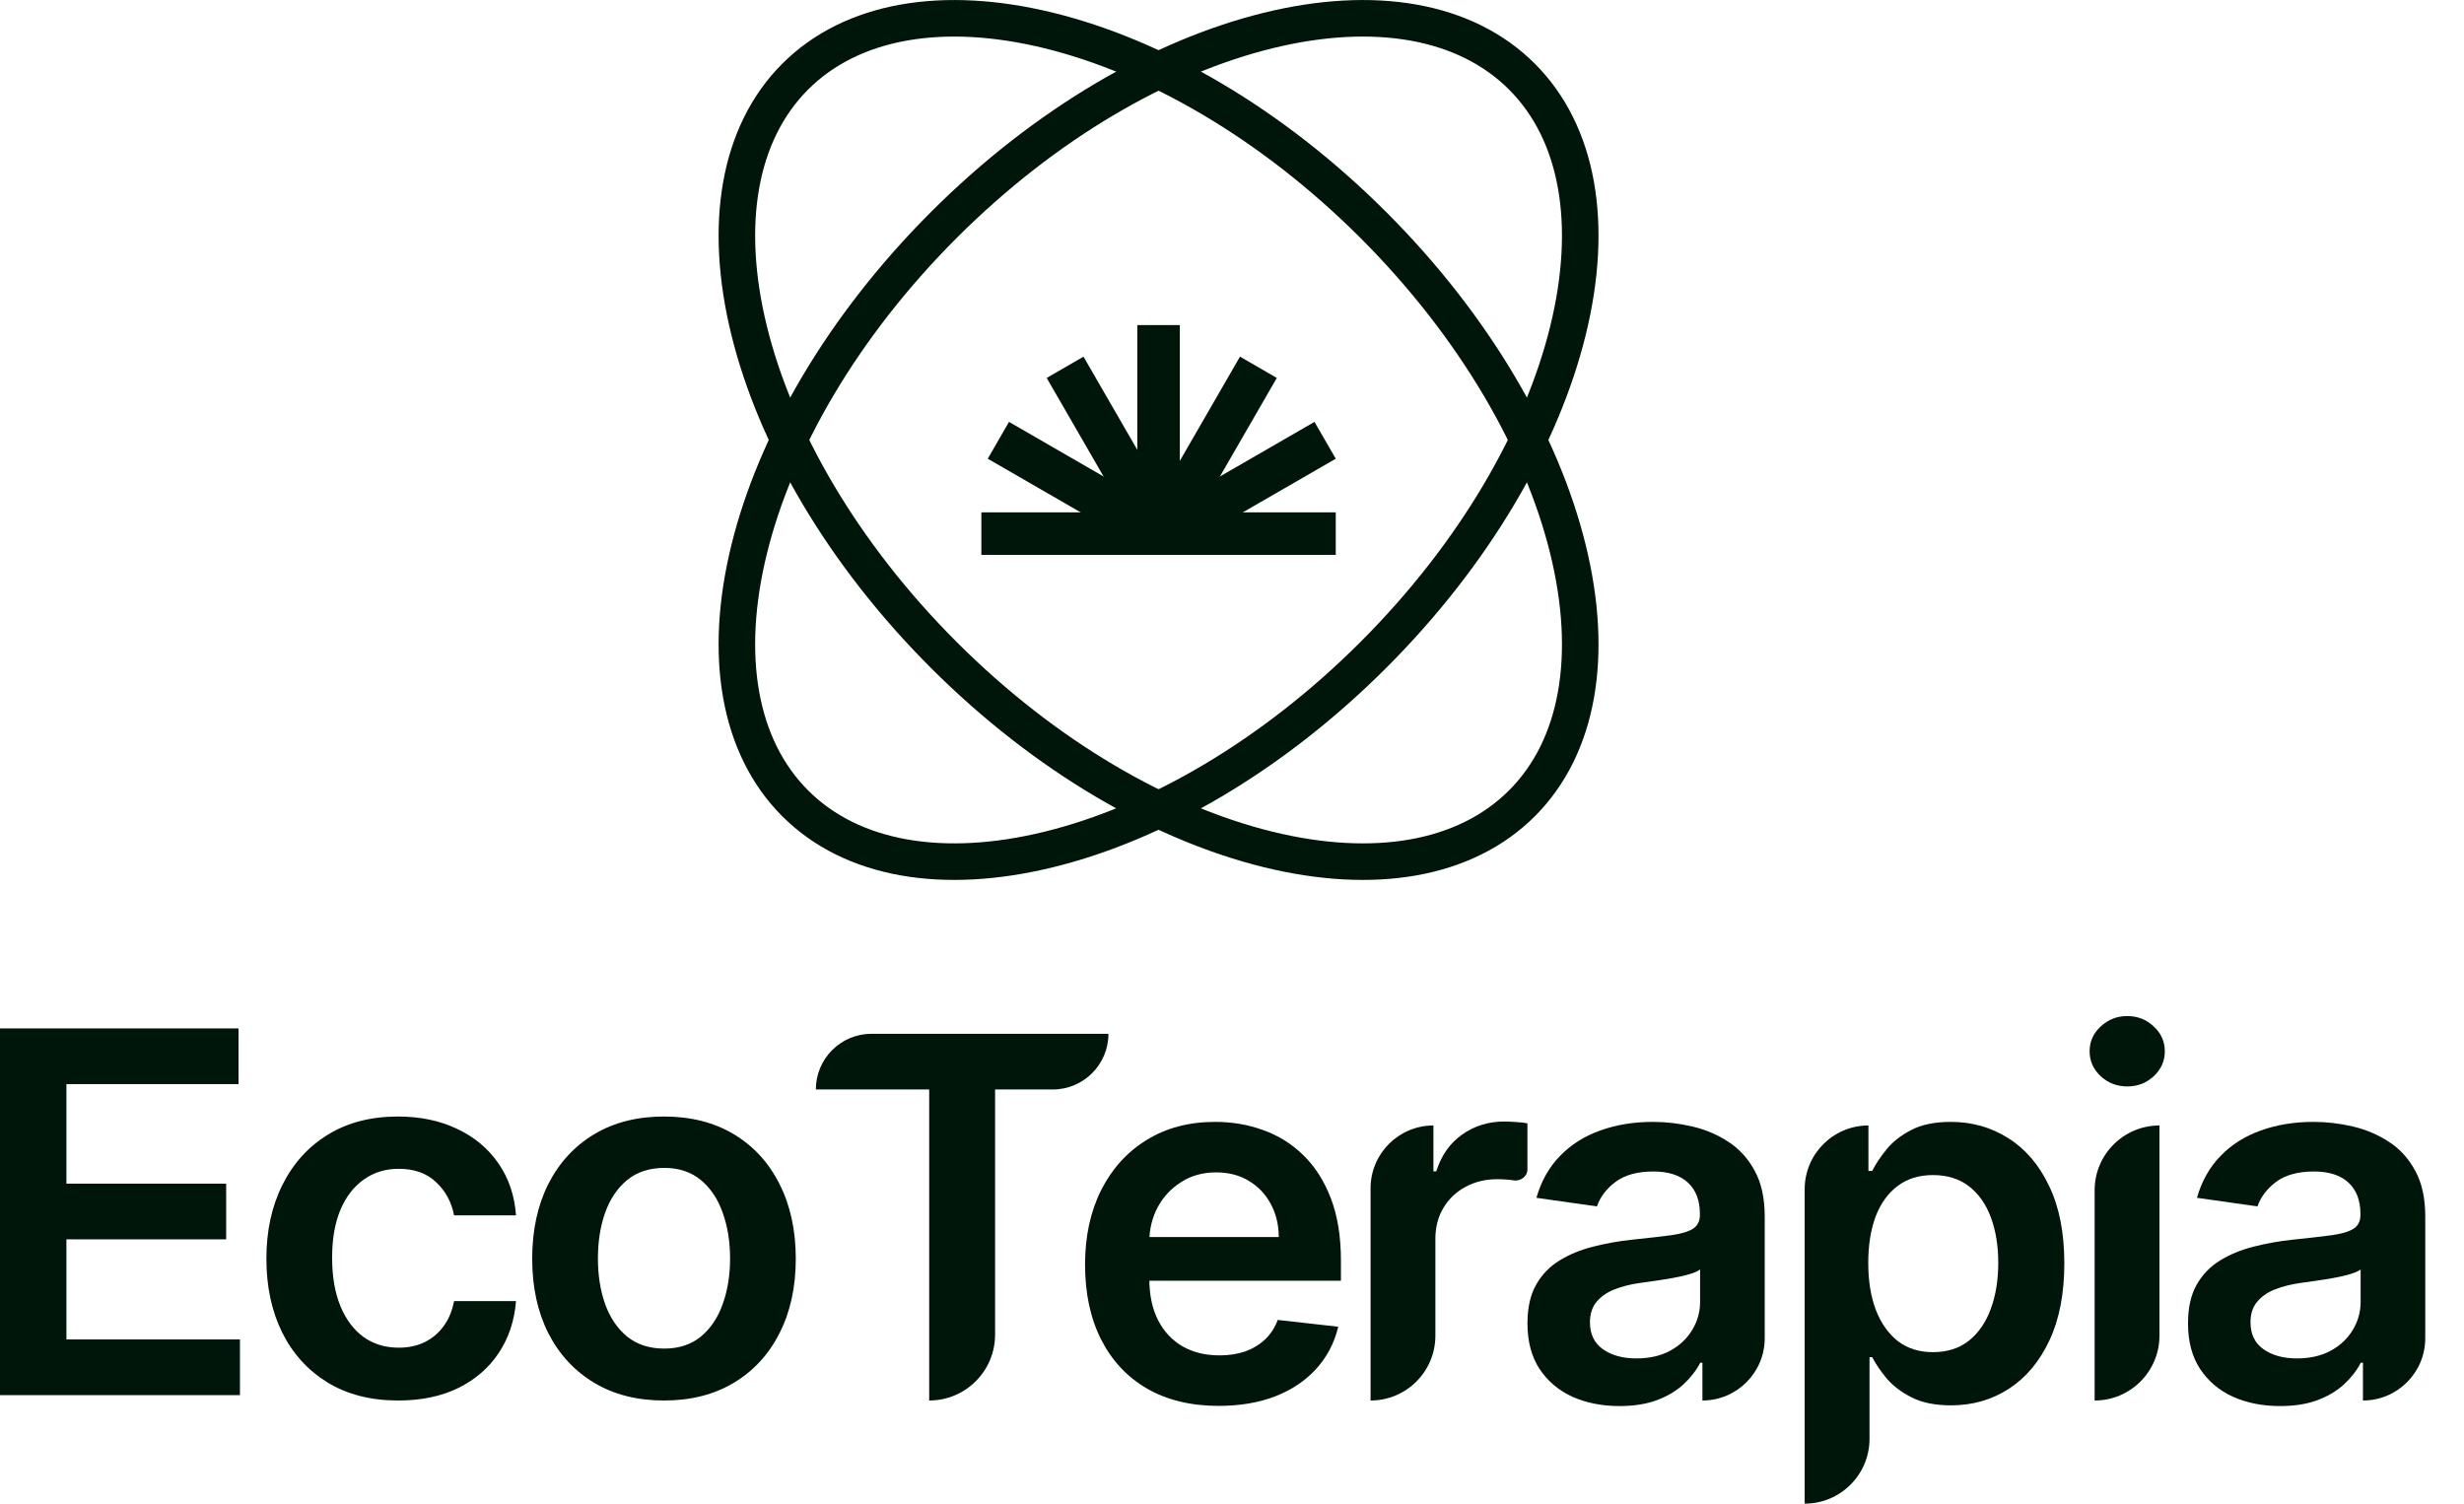
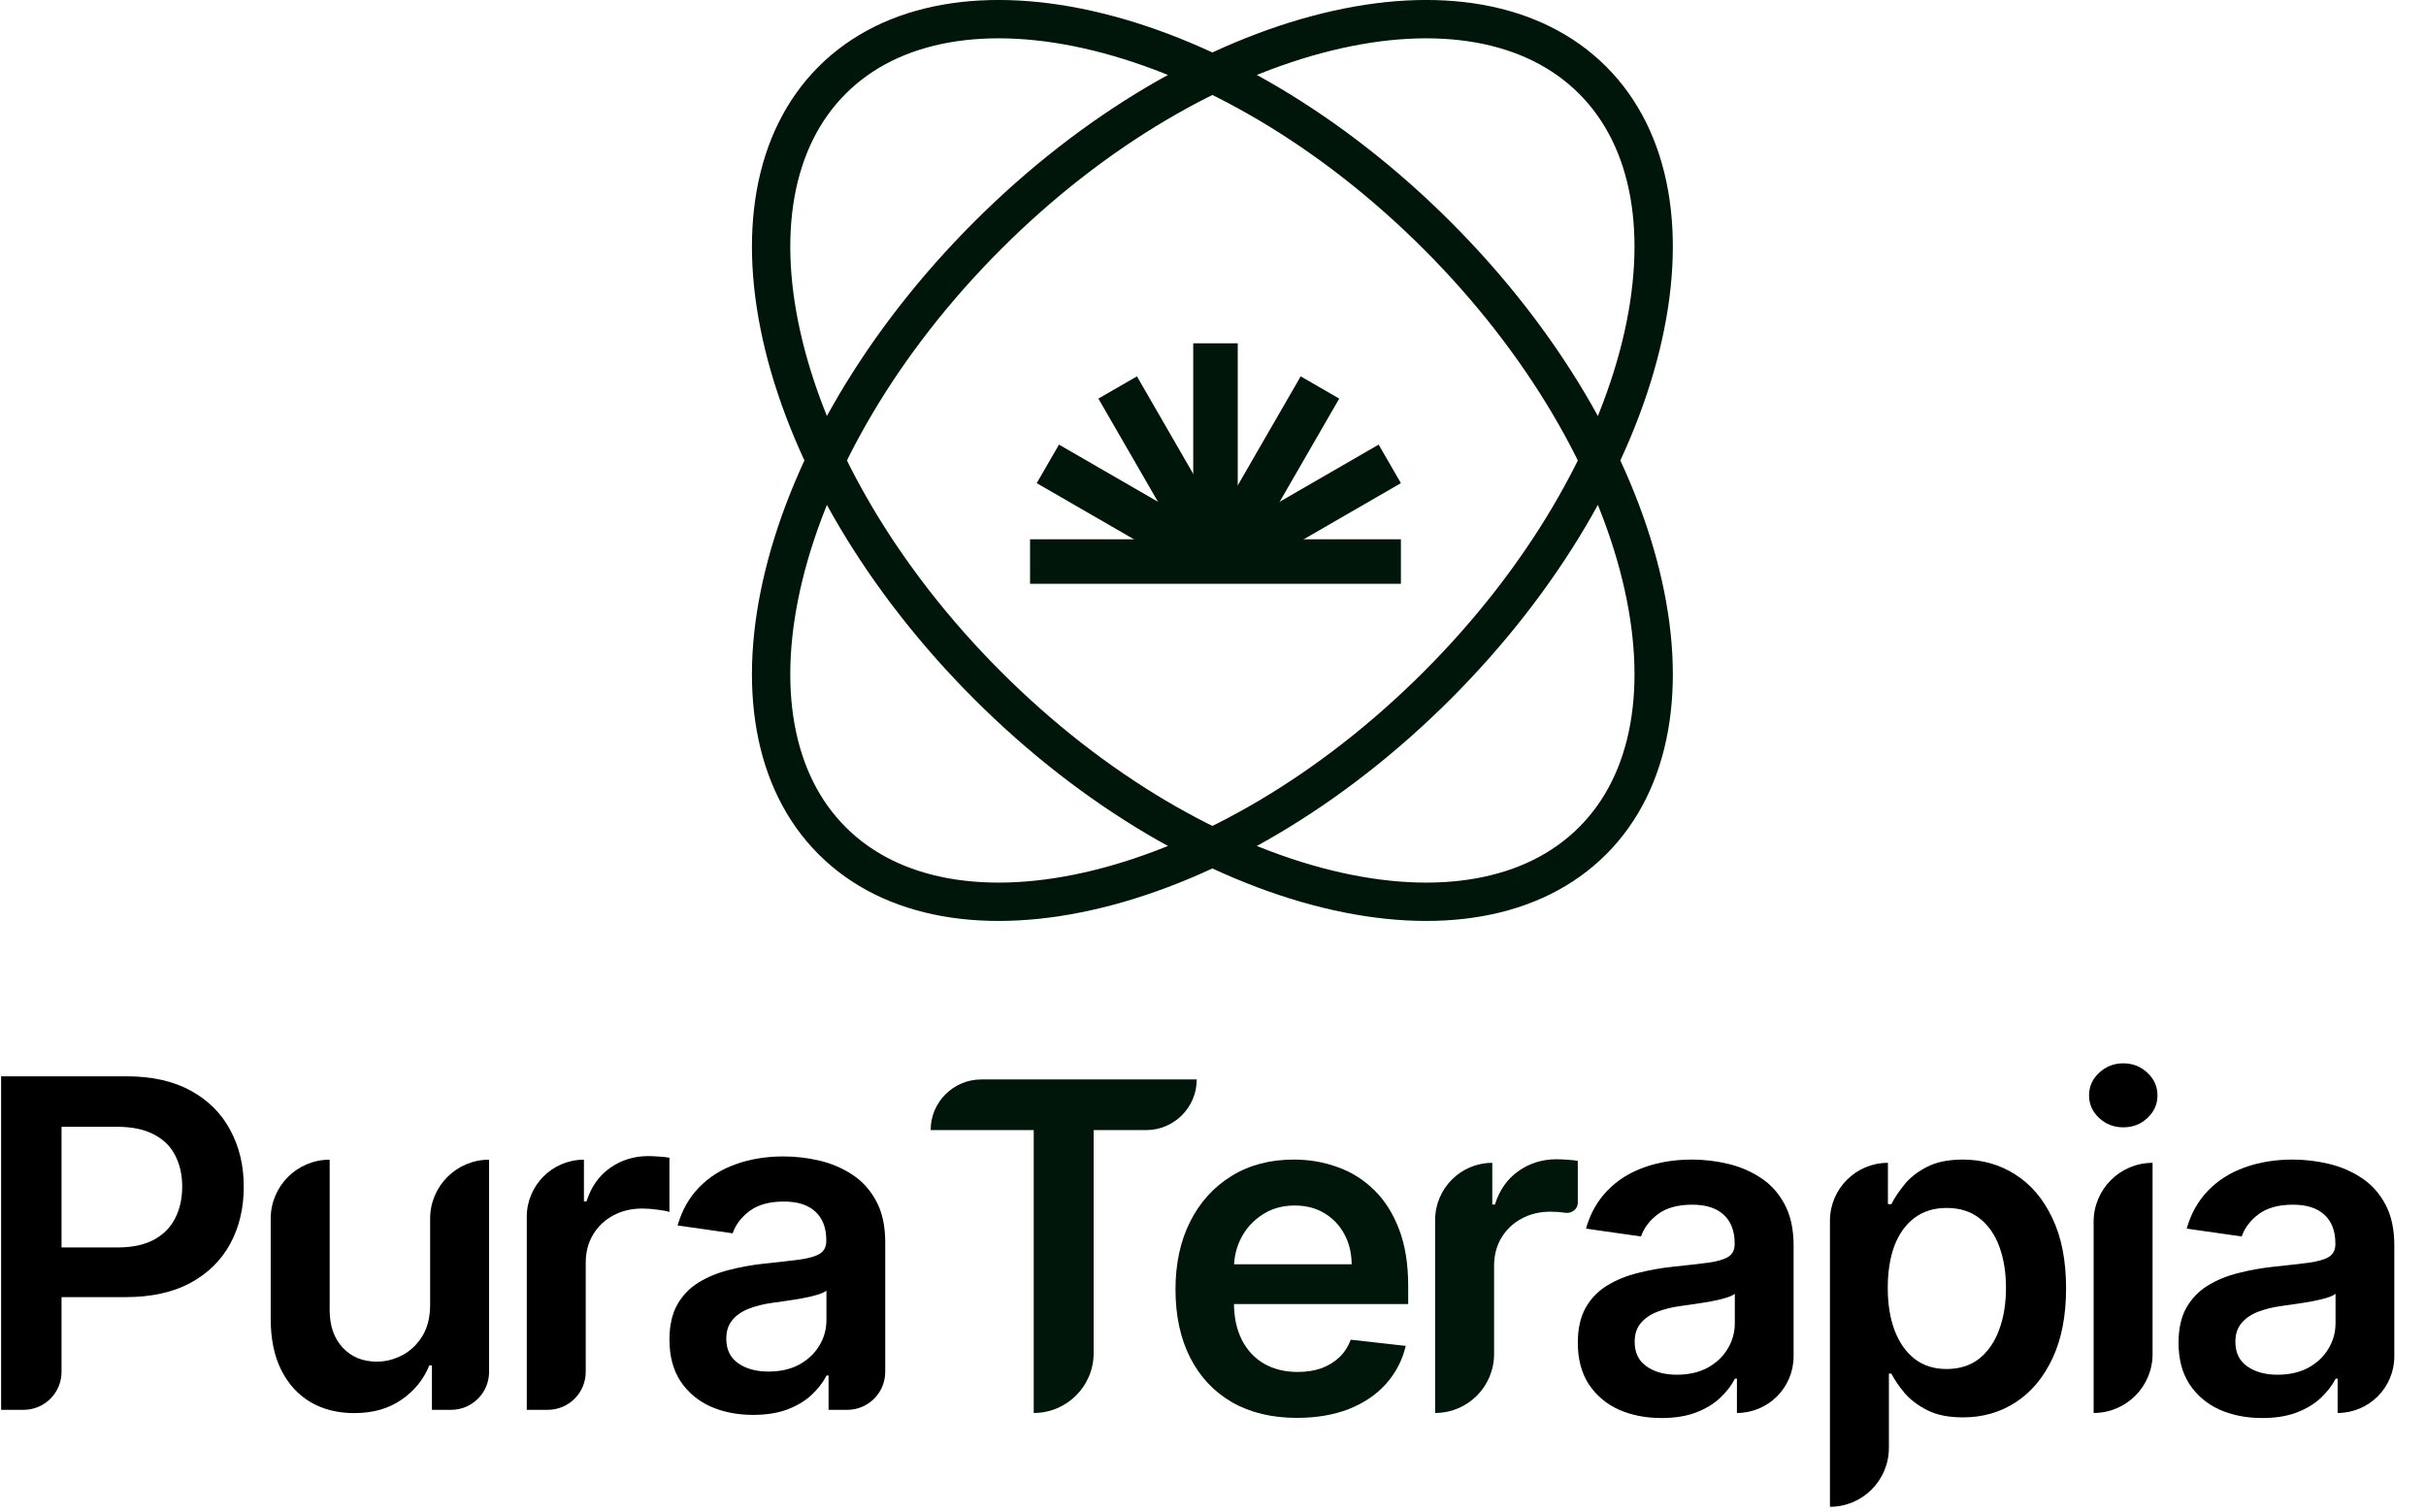
- <svg xmlns="http://www.w3.org/2000/svg" width="195" height="119" viewBox="0 0 195 119" fill="none">
-   <path d="M100.344 2.419C108.729 0.358 115.963 1.581 120.445 6.063C124.927 10.545 126.15 17.779 124.089 26.164C122.035 34.519 116.762 43.757 108.693 51.825C100.625 59.894 91.387 65.168 83.032 67.221C74.647 69.282 67.413 68.059 62.931 63.577C58.449 59.095 57.226 51.862 59.287 43.476C61.341 35.121 66.614 25.884 74.683 17.815C82.751 9.746 91.989 4.473 100.344 2.419Z" stroke="#00160A" stroke-width="2.892" />
-   <path d="M62.931 6.064C67.413 1.582 74.647 0.358 83.032 2.42C91.387 4.473 100.625 9.747 108.694 17.815C116.762 25.884 122.036 35.121 124.089 43.476C126.15 51.862 124.927 59.096 120.445 63.577C115.963 68.059 108.73 69.282 100.344 67.222C91.989 65.168 82.752 59.894 74.683 51.826C66.615 43.757 61.341 34.52 59.287 26.165C57.226 17.779 58.45 10.546 62.931 6.064Z" stroke="#00160A" stroke-width="2.892" />
-   <rect x="90.006" y="25.727" width="3.365" height="17.689" fill="#00160A" />
-   <rect x="78.17" y="36.303" width="3.365" height="14.227" transform="rotate(-60 78.17 36.3029)" fill="#00160A" />
-   <rect x="82.834" y="29.91" width="3.365" height="14.227" transform="rotate(-30 82.834 29.9098)" fill="#00160A" />
-   <rect width="3.357" height="14.19" transform="matrix(-0.501278 -0.86824 -0.86824 0.501278 105.711 36.3029)" fill="#00160A" />
-   <rect width="3.357" height="14.19" transform="matrix(-0.86824 -0.501278 -0.501278 0.86824 101.047 29.9098)" fill="#00160A" />
-   <rect x="105.711" y="40.548" width="3.365" height="28.046" transform="rotate(90 105.711 40.548)" fill="#00160A" />
-   <path d="M0 110.412V81.39H18.876V85.797H5.257V93.676H17.898V98.083H5.257V106.005H18.989V110.412H0Z" fill="#00160A" />
-   <path d="M31.512 110.837C29.339 110.837 27.474 110.36 25.915 109.406C24.365 108.452 23.17 107.134 22.329 105.452C21.498 103.761 21.082 101.815 21.082 99.614C21.082 97.403 21.507 95.452 22.358 93.761C23.208 92.061 24.408 90.738 25.957 89.793C27.516 88.839 29.358 88.362 31.484 88.362C33.251 88.362 34.814 88.688 36.175 89.34C37.544 89.982 38.636 90.894 39.448 92.075C40.261 93.246 40.723 94.616 40.837 96.184H35.934C35.735 95.136 35.263 94.262 34.517 93.563C33.78 92.854 32.792 92.5 31.555 92.5C30.506 92.5 29.585 92.783 28.791 93.35C27.998 93.908 27.379 94.711 26.935 95.759C26.5 96.808 26.283 98.064 26.283 99.529C26.283 101.012 26.5 102.287 26.935 103.355C27.369 104.413 27.979 105.23 28.763 105.807C29.557 106.373 30.487 106.657 31.555 106.657C32.31 106.657 32.986 106.515 33.581 106.232C34.186 105.939 34.691 105.518 35.097 104.97C35.504 104.423 35.782 103.756 35.934 102.972H40.837C40.714 104.512 40.261 105.877 39.476 107.068C38.692 108.249 37.625 109.175 36.274 109.845C34.923 110.507 33.336 110.837 31.512 110.837Z" fill="#00160A" />
-   <path d="M52.548 110.837C50.423 110.837 48.581 110.37 47.022 109.434C45.463 108.499 44.254 107.191 43.394 105.509C42.544 103.827 42.118 101.862 42.118 99.614C42.118 97.365 42.544 95.395 43.394 93.704C44.254 92.013 45.463 90.7 47.022 89.765C48.581 88.83 50.423 88.362 52.548 88.362C54.674 88.362 56.516 88.83 58.075 89.765C59.634 90.7 60.839 92.013 61.689 93.704C62.548 95.395 62.978 97.365 62.978 99.614C62.978 101.862 62.548 103.827 61.689 105.509C60.839 107.191 59.634 108.499 58.075 109.434C56.516 110.37 54.674 110.837 52.548 110.837ZM52.577 106.728C53.729 106.728 54.693 106.411 55.468 105.778C56.242 105.136 56.819 104.276 57.197 103.199C57.584 102.122 57.778 100.922 57.778 99.6C57.778 98.268 57.584 97.063 57.197 95.986C56.819 94.9 56.242 94.035 55.468 93.393C54.693 92.75 53.729 92.429 52.577 92.429C51.396 92.429 50.413 92.75 49.629 93.393C48.855 94.035 48.273 94.9 47.886 95.986C47.508 97.063 47.319 98.268 47.319 99.6C47.319 100.922 47.508 102.122 47.886 103.199C48.273 104.276 48.855 105.136 49.629 105.778C50.413 106.411 51.396 106.728 52.577 106.728Z" fill="#00160A" />
-   <path d="M64.566 86.222C64.566 83.788 66.539 81.815 68.973 81.815H87.721C87.721 84.249 85.748 86.222 83.314 86.222H78.751V105.622C78.751 108.503 76.416 110.837 73.536 110.837V86.222H64.566Z" fill="#00160A" />
-   <path d="M96.443 111.263C94.26 111.263 92.376 110.809 90.788 109.902C89.211 108.986 87.997 107.691 87.146 106.019C86.296 104.338 85.871 102.358 85.871 100.082C85.871 97.843 86.296 95.877 87.146 94.186C88.006 92.486 89.206 91.163 90.746 90.219C92.286 89.264 94.095 88.787 96.173 88.787C97.515 88.787 98.781 89.004 99.971 89.439C101.171 89.864 102.229 90.525 103.145 91.423C104.071 92.32 104.799 93.464 105.328 94.852C105.857 96.232 106.121 97.876 106.121 99.784V101.357H88.28V97.899H101.204C101.195 96.917 100.982 96.043 100.566 95.278C100.151 94.503 99.57 93.894 98.823 93.45C98.086 93.005 97.227 92.783 96.244 92.783C95.195 92.783 94.274 93.038 93.481 93.549C92.687 94.049 92.068 94.711 91.624 95.533C91.19 96.345 90.968 97.238 90.958 98.211V101.229C90.958 102.495 91.19 103.582 91.653 104.489C92.116 105.386 92.763 106.076 93.594 106.558C94.426 107.03 95.399 107.266 96.513 107.266C97.26 107.266 97.935 107.162 98.54 106.955C99.144 106.737 99.669 106.421 100.113 106.005C100.557 105.589 100.892 105.074 101.119 104.46L105.909 104.999C105.607 106.265 105.03 107.37 104.18 108.315C103.339 109.25 102.262 109.978 100.949 110.497C99.636 111.007 98.134 111.263 96.443 111.263Z" fill="#00160A" />
-   <path d="M108.466 110.837V94.045C108.466 91.298 110.693 89.071 113.44 89.071V92.698H113.667C114.064 91.442 114.744 90.474 115.707 89.793C116.681 89.104 117.791 88.759 119.038 88.759C119.321 88.759 119.638 88.773 119.987 88.801C120.346 88.82 120.644 88.853 120.88 88.901V92.564C120.88 93.081 120.358 93.483 119.845 93.421C119.382 93.355 118.934 93.322 118.499 93.322C117.564 93.322 116.723 93.525 115.977 93.931C115.24 94.328 114.659 94.881 114.234 95.589C113.809 96.298 113.596 97.115 113.596 98.041V105.707C113.596 108.541 111.299 110.837 108.466 110.837Z" fill="#00160A" />
-   <path d="M128.167 111.277C126.787 111.277 125.545 111.031 124.44 110.54C123.344 110.039 122.475 109.302 121.832 108.329C121.199 107.356 120.883 106.156 120.883 104.73C120.883 103.501 121.109 102.486 121.563 101.683C122.016 100.88 122.635 100.237 123.419 99.756C124.203 99.274 125.087 98.91 126.069 98.664C127.061 98.409 128.086 98.225 129.144 98.112C130.42 97.98 131.454 97.861 132.248 97.757C133.041 97.644 133.618 97.474 133.977 97.247C134.345 97.011 134.529 96.647 134.529 96.156V96.071C134.529 95.004 134.213 94.177 133.58 93.591C132.947 93.005 132.035 92.713 130.845 92.713C129.588 92.713 128.592 92.987 127.855 93.534C127.127 94.082 126.636 94.73 126.381 95.476L121.591 94.796C121.969 93.473 122.593 92.368 123.462 91.48C124.331 90.582 125.394 89.911 126.65 89.467C127.907 89.014 129.296 88.787 130.817 88.787C131.865 88.787 132.909 88.91 133.948 89.156C134.988 89.401 135.937 89.808 136.797 90.374C137.657 90.932 138.346 91.692 138.866 92.656C139.395 93.62 139.659 94.824 139.659 96.269V105.906C139.659 108.629 137.451 110.837 134.728 110.837V107.847H134.558C134.246 108.452 133.807 109.019 133.24 109.548C132.682 110.067 131.979 110.488 131.128 110.809C130.288 111.121 129.3 111.277 128.167 111.277ZM129.499 107.507C130.528 107.507 131.421 107.304 132.177 106.898C132.933 106.482 133.514 105.934 133.92 105.254C134.336 104.574 134.544 103.832 134.544 103.029V100.464C134.383 100.596 134.109 100.719 133.722 100.833C133.344 100.946 132.919 101.045 132.446 101.13C131.974 101.215 131.506 101.291 131.043 101.357C130.58 101.423 130.179 101.48 129.839 101.527C129.074 101.631 128.389 101.801 127.784 102.037C127.179 102.273 126.702 102.604 126.353 103.029C126.003 103.445 125.828 103.983 125.828 104.645C125.828 105.589 126.173 106.303 126.863 106.784C127.553 107.266 128.431 107.507 129.499 107.507Z" fill="#00160A" />
-   <path d="M142.822 119V94.115C142.822 91.329 145.081 89.071 147.867 89.071V92.67H148.165C148.429 92.141 148.803 91.579 149.284 90.984C149.766 90.379 150.418 89.864 151.24 89.439C152.062 89.004 153.111 88.787 154.386 88.787C156.068 88.787 157.584 89.217 158.935 90.077C160.295 90.927 161.372 92.188 162.166 93.86C162.969 95.523 163.37 97.564 163.37 99.982C163.37 102.373 162.978 104.404 162.194 106.076C161.41 107.748 160.343 109.023 158.992 109.902C157.641 110.781 156.11 111.22 154.4 111.22C153.153 111.22 152.119 111.012 151.297 110.596C150.475 110.181 149.813 109.68 149.313 109.094C148.821 108.499 148.439 107.937 148.165 107.408H147.952V113.87C147.952 116.703 145.656 119 142.822 119ZM147.853 99.954C147.853 101.362 148.051 102.595 148.448 103.653C148.855 104.711 149.436 105.537 150.191 106.133C150.957 106.718 151.882 107.011 152.969 107.011C154.103 107.011 155.052 106.709 155.817 106.104C156.582 105.49 157.159 104.654 157.546 103.596C157.943 102.528 158.141 101.314 158.141 99.954C158.141 98.603 157.948 97.403 157.56 96.355C157.173 95.306 156.597 94.484 155.831 93.889C155.066 93.294 154.112 92.996 152.969 92.996C151.873 92.996 150.942 93.284 150.177 93.86C149.412 94.437 148.831 95.245 148.434 96.284C148.047 97.323 147.853 98.546 147.853 99.954Z" fill="#00160A" />
-   <path d="M165.768 110.837V94.201C165.768 91.367 168.065 89.071 170.898 89.071V105.707C170.898 108.541 168.601 110.837 165.768 110.837ZM168.347 85.981C167.535 85.981 166.836 85.712 166.25 85.174C165.664 84.626 165.371 83.969 165.371 83.204C165.371 82.429 165.664 81.772 166.25 81.234C166.836 80.686 167.535 80.412 168.347 80.412C169.169 80.412 169.868 80.686 170.445 81.234C171.03 81.772 171.323 82.429 171.323 83.204C171.323 83.969 171.03 84.626 170.445 85.174C169.868 85.712 169.169 85.981 168.347 85.981Z" fill="#00160A" />
-   <path d="M180.442 111.277C179.062 111.277 177.82 111.031 176.715 110.54C175.619 110.039 174.75 109.302 174.107 108.329C173.474 107.356 173.158 106.156 173.158 104.73C173.158 103.501 173.384 102.486 173.838 101.683C174.291 100.88 174.91 100.237 175.694 99.756C176.478 99.274 177.362 98.91 178.344 98.664C179.336 98.409 180.361 98.225 181.419 98.112C182.695 97.98 183.729 97.861 184.523 97.757C185.316 97.644 185.893 97.474 186.252 97.247C186.62 97.011 186.804 96.647 186.804 96.156V96.071C186.804 95.004 186.488 94.177 185.855 93.591C185.222 93.005 184.31 92.713 183.12 92.713C181.863 92.713 180.867 92.987 180.13 93.534C179.402 94.082 178.911 94.73 178.656 95.476L173.866 94.796C174.244 93.473 174.868 92.368 175.737 91.48C176.606 90.582 177.669 89.911 178.925 89.467C180.182 89.014 181.571 88.787 183.092 88.787C184.14 88.787 185.184 88.91 186.223 89.156C187.263 89.401 188.212 89.808 189.072 90.374C189.931 90.932 190.621 91.692 191.141 92.656C191.67 93.62 191.934 94.824 191.934 96.269V105.906C191.934 108.629 189.726 110.837 187.003 110.837V107.847H186.833C186.521 108.452 186.082 109.019 185.515 109.548C184.957 110.067 184.254 110.488 183.403 110.809C182.563 111.121 181.575 111.277 180.442 111.277ZM181.774 107.507C182.803 107.507 183.696 107.304 184.452 106.898C185.208 106.482 185.789 105.934 186.195 105.254C186.611 104.574 186.819 103.832 186.819 103.029V100.464C186.658 100.596 186.384 100.719 185.997 100.833C185.619 100.946 185.194 101.045 184.721 101.13C184.249 101.215 183.781 101.291 183.318 101.357C182.855 101.423 182.454 101.48 182.114 101.527C181.349 101.631 180.664 101.801 180.059 102.037C179.454 102.273 178.977 102.604 178.628 103.029C178.278 103.445 178.103 103.983 178.103 104.645C178.103 105.589 178.448 106.303 179.138 106.784C179.828 107.266 180.706 107.507 181.774 107.507Z" fill="#00160A" />
+ <svg xmlns="http://www.w3.org/2000/svg" width="183" height="114" viewBox="0 0 183 114" fill="none">
+   <path d="M100.088 2.413C108.452 0.357 115.667 1.577 120.138 6.048C124.608 10.518 125.828 17.734 123.773 26.098C121.724 34.431 116.464 43.645 108.416 51.693C100.368 59.741 91.154 65.001 82.82 67.05C74.456 69.106 67.241 67.885 62.771 63.415C58.3 58.945 57.08 51.729 59.136 43.365C61.184 35.032 66.444 25.818 74.492 17.77C82.54 9.721 91.754 4.461 100.088 2.413Z" stroke="#00160A" stroke-width="2.892" />
+   <path d="M62.771 6.048C67.241 1.577 74.457 0.357 82.821 2.413C91.154 4.461 100.368 9.722 108.416 17.77C116.464 25.818 121.725 35.032 123.773 43.365C125.829 51.729 124.609 58.945 120.138 63.415C115.668 67.885 108.452 69.106 100.088 67.05C91.755 65.001 82.541 59.741 74.493 51.693C66.445 43.645 61.184 34.431 59.136 26.098C57.08 17.733 58.3 10.518 62.771 6.048Z" stroke="#00160A" stroke-width="2.892" />
+   <rect x="90.009" y="25.894" width="3.357" height="17.644" fill="#00160A" />
+   <rect x="78.203" y="36.443" width="3.357" height="14.19" transform="rotate(-60 78.2029 36.4429)" fill="#00160A" />
+   <rect x="82.855" y="30.066" width="3.357" height="14.19" transform="rotate(-30 82.8549 30.0659)" fill="#00160A" />
+   <rect width="3.357" height="14.19" transform="matrix(-0.5 -0.866025 -0.866025 0.5 105.674 36.4429)" fill="#00160A" />
+   <rect width="3.357" height="14.19" transform="matrix(-0.866025 -0.5 -0.5 0.866025 101.022 30.0659)" fill="#00160A" />
+   <rect x="105.674" y="40.677" width="3.357" height="27.974" transform="rotate(90 105.674 40.6768)" fill="#00160A" />
+   <path d="M0.084 106.34V81.182H9.519C11.451 81.182 13.073 81.543 14.383 82.263C15.701 82.984 16.697 83.975 17.368 85.236C18.048 86.489 18.388 87.914 18.388 89.511C18.388 91.124 18.048 92.557 17.368 93.81C16.688 95.063 15.685 96.05 14.358 96.771C13.032 97.483 11.398 97.839 9.457 97.839H3.205V94.093H8.843C9.973 94.093 10.898 93.896 11.619 93.503C12.34 93.11 12.872 92.569 13.216 91.882C13.568 91.194 13.744 90.403 13.744 89.511C13.744 88.618 13.568 87.832 13.216 87.152C12.872 86.472 12.336 85.944 11.607 85.567C10.886 85.183 9.957 84.99 8.818 84.99H4.642V103.474C4.642 105.057 3.359 106.34 1.776 106.34H0.084Z" fill="black" />
+   <path d="M32.446 98.404V91.918C32.446 89.463 34.437 87.472 36.893 87.472V103.474C36.893 105.057 35.61 106.34 34.028 106.34H32.581V102.986H32.385C31.959 104.043 31.259 104.907 30.284 105.578C29.318 106.25 28.126 106.586 26.709 106.586C25.473 106.586 24.38 106.311 23.43 105.763C22.488 105.206 21.751 104.399 21.218 103.343C20.686 102.278 20.42 100.992 20.42 99.485V91.918C20.42 89.463 22.411 87.472 24.867 87.472V98.797C24.867 99.993 25.194 100.943 25.85 101.647C26.505 102.352 27.365 102.704 28.429 102.704C29.084 102.704 29.719 102.544 30.333 102.225C30.948 101.905 31.451 101.43 31.844 100.8C32.245 100.161 32.446 99.362 32.446 98.404Z" fill="black" />
+   <path d="M39.736 106.34V91.783C39.736 89.402 41.666 87.472 44.048 87.472V90.616H44.244C44.588 89.527 45.178 88.688 46.013 88.098C46.857 87.5 47.819 87.201 48.9 87.201C49.146 87.201 49.42 87.214 49.723 87.238C50.034 87.254 50.292 87.283 50.497 87.324V91.415C50.309 91.349 50.01 91.292 49.6 91.243C49.199 91.185 48.81 91.157 48.433 91.157C47.622 91.157 46.894 91.333 46.247 91.685C45.608 92.029 45.104 92.508 44.736 93.122C44.367 93.736 44.183 94.445 44.183 95.247V103.474C44.183 105.057 42.9 106.34 41.318 106.34H39.736Z" fill="black" />
+   <path d="M56.813 106.721C55.618 106.721 54.541 106.508 53.583 106.082C52.633 105.648 51.879 105.009 51.322 104.166C50.774 103.322 50.499 102.282 50.499 101.045C50.499 99.981 50.696 99.1 51.089 98.404C51.482 97.708 52.019 97.151 52.698 96.734C53.378 96.316 54.144 96.001 54.995 95.788C55.855 95.567 56.744 95.407 57.661 95.309C58.767 95.194 59.663 95.092 60.351 95.002C61.039 94.903 61.539 94.756 61.85 94.559C62.169 94.355 62.329 94.039 62.329 93.614V93.54C62.329 92.615 62.055 91.898 61.506 91.39C60.957 90.882 60.167 90.629 59.135 90.629C58.046 90.629 57.182 90.866 56.543 91.341C55.913 91.816 55.487 92.377 55.266 93.024L51.114 92.434C51.441 91.288 51.982 90.33 52.735 89.56C53.489 88.782 54.41 88.2 55.499 87.816C56.588 87.422 57.792 87.226 59.111 87.226C60.02 87.226 60.924 87.332 61.825 87.545C62.726 87.758 63.549 88.11 64.294 88.602C65.04 89.085 65.637 89.744 66.088 90.579C66.546 91.415 66.776 92.459 66.776 93.712V103.474C66.776 105.057 65.493 106.34 63.91 106.34H62.501V103.748H62.353C62.083 104.272 61.702 104.763 61.211 105.222C60.728 105.672 60.118 106.037 59.381 106.315C58.652 106.586 57.796 106.721 56.813 106.721ZM57.968 103.453C58.861 103.453 59.635 103.277 60.29 102.925C60.945 102.565 61.449 102.09 61.801 101.5C62.161 100.91 62.341 100.267 62.341 99.571V97.348C62.202 97.463 61.965 97.569 61.629 97.667C61.301 97.766 60.933 97.852 60.523 97.925C60.114 97.999 59.708 98.064 59.307 98.122C58.906 98.179 58.558 98.228 58.263 98.269C57.6 98.359 57.006 98.507 56.482 98.712C55.958 98.916 55.544 99.203 55.241 99.571C54.938 99.932 54.786 100.398 54.786 100.972C54.786 101.791 55.085 102.409 55.683 102.827C56.281 103.244 57.043 103.453 57.968 103.453Z" fill="black" />
+   <path d="M70.202 85.24C70.202 83.13 71.912 81.42 74.022 81.42H90.274C90.274 83.53 88.563 85.24 86.453 85.24H82.498V102.057C82.498 104.554 80.474 106.577 77.977 106.577V85.24H70.202Z" fill="#00160A" />
+   <path d="M97.834 106.946C95.942 106.946 94.308 106.553 92.933 105.767C91.565 104.972 90.513 103.85 89.776 102.401C89.039 100.943 88.67 99.228 88.67 97.254C88.67 95.313 89.039 93.61 89.776 92.144C90.521 90.67 91.561 89.523 92.896 88.704C94.231 87.877 95.799 87.463 97.601 87.463C98.763 87.463 99.861 87.652 100.893 88.029C101.933 88.397 102.85 88.97 103.644 89.748C104.447 90.526 105.077 91.517 105.536 92.721C105.995 93.917 106.224 95.342 106.224 96.996V98.359H90.758V95.362H101.961C101.953 94.51 101.769 93.753 101.409 93.09C101.048 92.418 100.545 91.89 99.898 91.505C99.259 91.12 98.514 90.928 97.662 90.928C96.753 90.928 95.954 91.149 95.267 91.591C94.579 92.025 94.042 92.598 93.657 93.311C93.281 94.015 93.088 94.789 93.08 95.632V98.249C93.08 99.346 93.281 100.288 93.682 101.074C94.083 101.852 94.644 102.45 95.365 102.868C96.086 103.277 96.929 103.482 97.895 103.482C98.542 103.482 99.128 103.392 99.652 103.212C100.176 103.023 100.631 102.749 101.016 102.389C101.4 102.028 101.691 101.582 101.888 101.05L106.04 101.516C105.778 102.614 105.278 103.572 104.541 104.391C103.812 105.202 102.879 105.832 101.74 106.283C100.602 106.725 99.3 106.946 97.834 106.946Z" fill="#00160A" />
+   <path d="M108.256 106.577V92.021C108.256 89.64 110.187 87.709 112.568 87.709V90.854H112.765C113.109 89.765 113.698 88.925 114.534 88.336C115.377 87.738 116.339 87.439 117.42 87.439C117.666 87.439 117.94 87.451 118.243 87.476C118.555 87.492 118.812 87.521 119.017 87.562V90.738C119.017 91.185 118.565 91.534 118.12 91.48C117.719 91.423 117.33 91.394 116.954 91.394C116.143 91.394 115.414 91.57 114.767 91.923C114.128 92.267 113.625 92.746 113.256 93.36C112.887 93.974 112.703 94.682 112.703 95.485V102.131C112.703 104.587 110.712 106.577 108.256 106.577Z" fill="#00160A" />
+   <path d="M125.334 106.958C124.138 106.958 123.061 106.745 122.103 106.32C121.153 105.885 120.4 105.247 119.843 104.403C119.294 103.56 119.02 102.52 119.02 101.283C119.02 100.218 119.216 99.338 119.609 98.642C120.002 97.946 120.539 97.389 121.219 96.971C121.898 96.554 122.664 96.238 123.516 96.025C124.376 95.804 125.264 95.645 126.181 95.546C127.287 95.432 128.184 95.329 128.872 95.239C129.559 95.141 130.059 94.994 130.37 94.797C130.69 94.592 130.849 94.277 130.849 93.851V93.778C130.849 92.852 130.575 92.135 130.026 91.628C129.478 91.12 128.687 90.866 127.655 90.866C126.566 90.866 125.702 91.104 125.063 91.579C124.433 92.054 124.007 92.615 123.786 93.262L119.634 92.672C119.961 91.525 120.502 90.567 121.255 89.797C122.009 89.019 122.93 88.438 124.019 88.053C125.108 87.66 126.312 87.463 127.631 87.463C128.54 87.463 129.445 87.57 130.346 87.783C131.246 87.996 132.069 88.348 132.815 88.839C133.56 89.323 134.158 89.982 134.608 90.817C135.067 91.652 135.296 92.697 135.296 93.95V102.303C135.296 104.664 133.382 106.577 131.021 106.577V103.986H130.874C130.604 104.51 130.223 105.001 129.731 105.46C129.248 105.91 128.638 106.274 127.901 106.553C127.172 106.823 126.316 106.958 125.334 106.958ZM126.488 103.691C127.381 103.691 128.155 103.515 128.81 103.163C129.465 102.802 129.969 102.327 130.321 101.738C130.681 101.148 130.862 100.505 130.862 99.809V97.586C130.722 97.7 130.485 97.807 130.149 97.905C129.821 98.003 129.453 98.089 129.043 98.163C128.634 98.237 128.229 98.302 127.827 98.359C127.426 98.417 127.078 98.466 126.783 98.507C126.12 98.597 125.526 98.744 125.002 98.949C124.478 99.154 124.064 99.44 123.761 99.809C123.458 100.169 123.307 100.636 123.307 101.209C123.307 102.028 123.606 102.647 124.204 103.064C124.801 103.482 125.563 103.691 126.488 103.691Z" fill="black" />
+   <path d="M138.038 113.653V92.082C138.038 89.667 139.996 87.709 142.411 87.709V90.829H142.669C142.898 90.371 143.222 89.883 143.639 89.368C144.057 88.843 144.622 88.397 145.335 88.029C146.047 87.652 146.956 87.463 148.062 87.463C149.519 87.463 150.834 87.836 152.005 88.581C153.184 89.318 154.118 90.412 154.806 91.861C155.502 93.302 155.85 95.071 155.85 97.168C155.85 99.24 155.51 101.001 154.83 102.45C154.15 103.9 153.225 105.005 152.054 105.767C150.883 106.528 149.556 106.909 148.074 106.909C146.993 106.909 146.096 106.729 145.384 106.369C144.671 106.008 144.098 105.574 143.664 105.067C143.238 104.551 142.906 104.063 142.669 103.605H142.485V109.206C142.485 111.662 140.494 113.653 138.038 113.653ZM142.399 97.143C142.399 98.364 142.571 99.432 142.915 100.349C143.267 101.267 143.77 101.983 144.426 102.499C145.089 103.007 145.891 103.261 146.833 103.261C147.816 103.261 148.639 102.999 149.302 102.475C149.966 101.942 150.465 101.218 150.801 100.3C151.145 99.375 151.317 98.323 151.317 97.143C151.317 95.972 151.149 94.932 150.813 94.023C150.478 93.114 149.978 92.402 149.315 91.886C148.651 91.37 147.824 91.112 146.833 91.112C145.883 91.112 145.077 91.362 144.413 91.861C143.75 92.361 143.246 93.061 142.902 93.962C142.567 94.863 142.399 95.923 142.399 97.143Z" fill="black" />
+   <path d="M157.928 106.577V92.156C157.928 89.7 159.919 87.709 162.375 87.709V102.131C162.375 104.587 160.384 106.577 157.928 106.577ZM160.164 85.031C159.46 85.031 158.854 84.798 158.346 84.331C157.838 83.856 157.584 83.287 157.584 82.624C157.584 81.952 157.838 81.383 158.346 80.916C158.854 80.441 159.46 80.204 160.164 80.204C160.876 80.204 161.482 80.441 161.982 80.916C162.49 81.383 162.744 81.952 162.744 82.624C162.744 83.287 162.49 83.856 161.982 84.331C161.482 84.798 160.876 85.031 160.164 85.031Z" fill="black" />
+   <path d="M170.648 106.958C169.452 106.958 168.375 106.745 167.417 106.32C166.467 105.885 165.714 105.247 165.157 104.403C164.608 103.56 164.334 102.52 164.334 101.283C164.334 100.218 164.53 99.338 164.923 98.642C165.316 97.946 165.853 97.389 166.533 96.971C167.212 96.554 167.978 96.238 168.83 96.025C169.69 95.804 170.578 95.645 171.495 95.546C172.601 95.432 173.498 95.329 174.186 95.239C174.873 95.141 175.373 94.994 175.684 94.797C176.004 94.592 176.163 94.277 176.163 93.851V93.778C176.163 92.852 175.889 92.135 175.34 91.628C174.792 91.12 174.001 90.866 172.969 90.866C171.88 90.866 171.016 91.104 170.377 91.579C169.747 92.054 169.321 92.615 169.1 93.262L164.948 92.672C165.275 91.525 165.816 90.567 166.569 89.797C167.323 89.019 168.244 88.438 169.333 88.053C170.423 87.66 171.626 87.463 172.945 87.463C173.854 87.463 174.759 87.57 175.66 87.783C176.56 87.996 177.383 88.348 178.129 88.839C178.874 89.323 179.472 89.982 179.922 90.817C180.381 91.652 180.61 92.697 180.61 93.95V102.303C180.61 104.664 178.696 106.577 176.335 106.577V103.986H176.188C175.918 104.51 175.537 105.001 175.045 105.46C174.562 105.91 173.952 106.274 173.215 106.553C172.486 106.823 171.63 106.958 170.648 106.958ZM171.802 103.691C172.695 103.691 173.469 103.515 174.124 103.163C174.779 102.802 175.283 102.327 175.635 101.738C175.995 101.148 176.176 100.505 176.176 99.809V97.586C176.036 97.7 175.799 97.807 175.463 97.905C175.135 98.003 174.767 98.089 174.358 98.163C173.948 98.237 173.543 98.302 173.141 98.359C172.74 98.417 172.392 98.466 172.097 98.507C171.434 98.597 170.84 98.744 170.316 98.949C169.792 99.154 169.378 99.44 169.075 99.809C168.772 100.169 168.621 100.636 168.621 101.209C168.621 102.028 168.92 102.647 169.518 103.064C170.115 103.482 170.877 103.691 171.802 103.691Z" fill="black" />
</svg>
